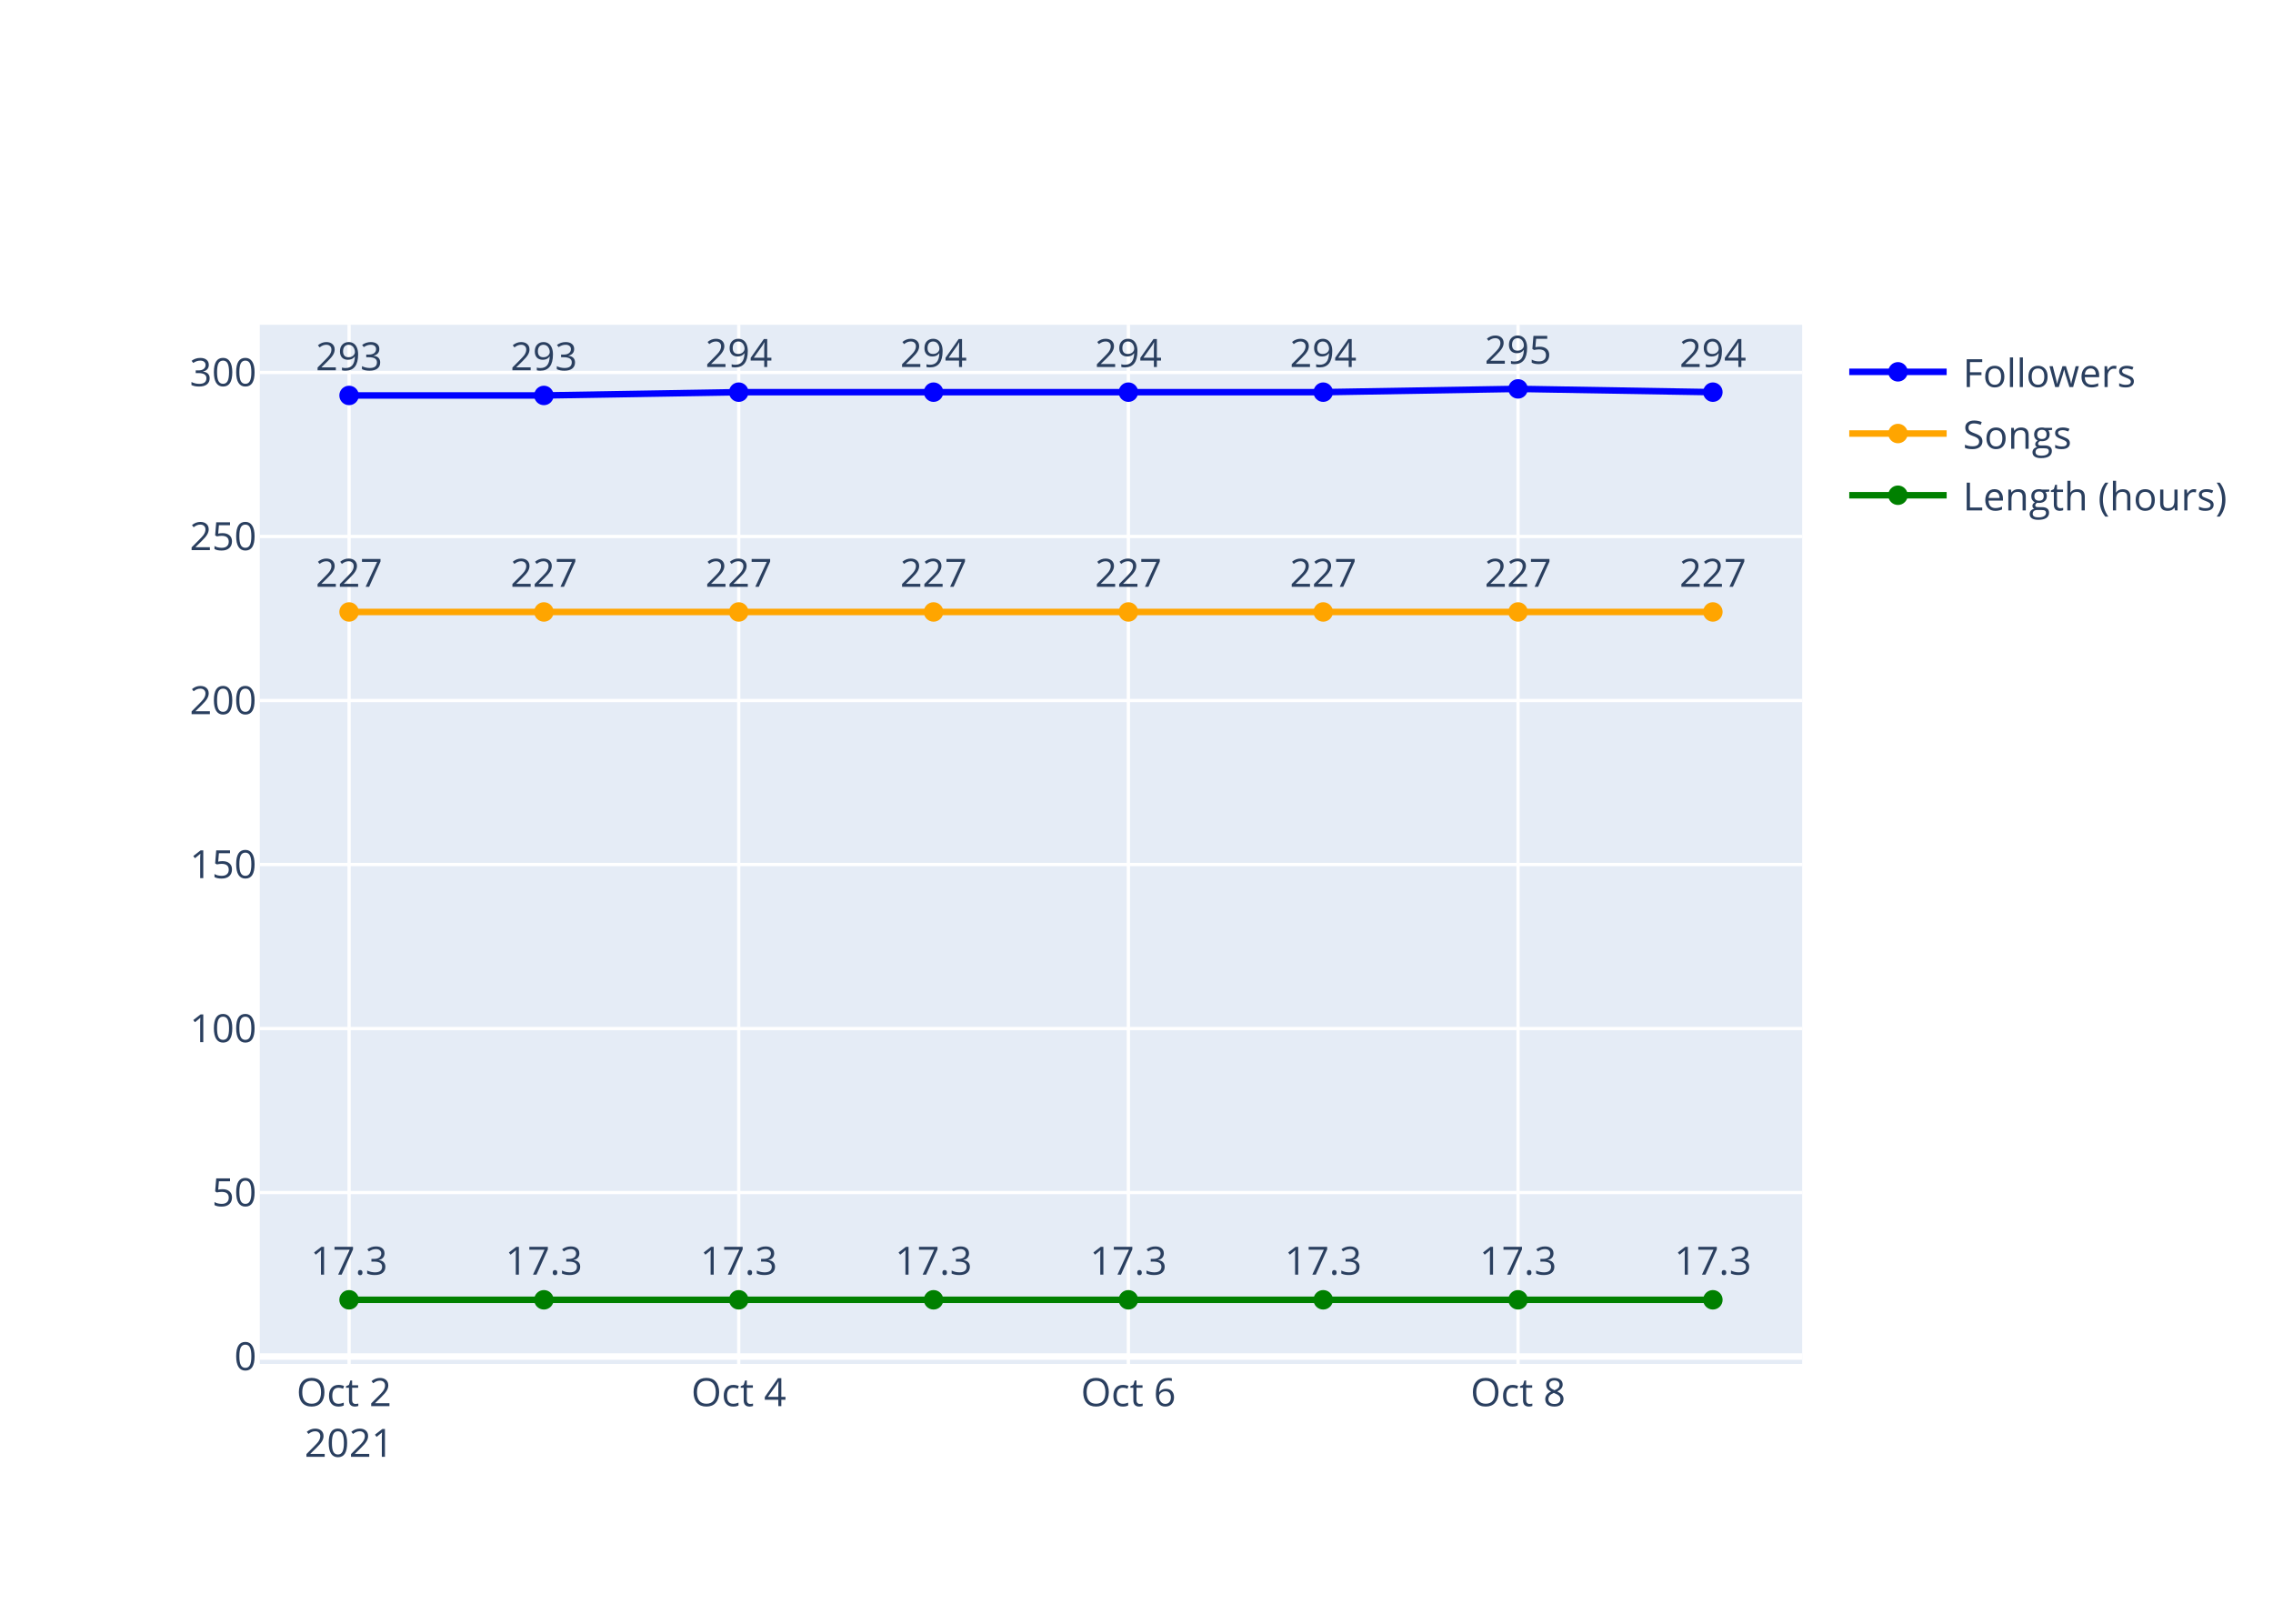
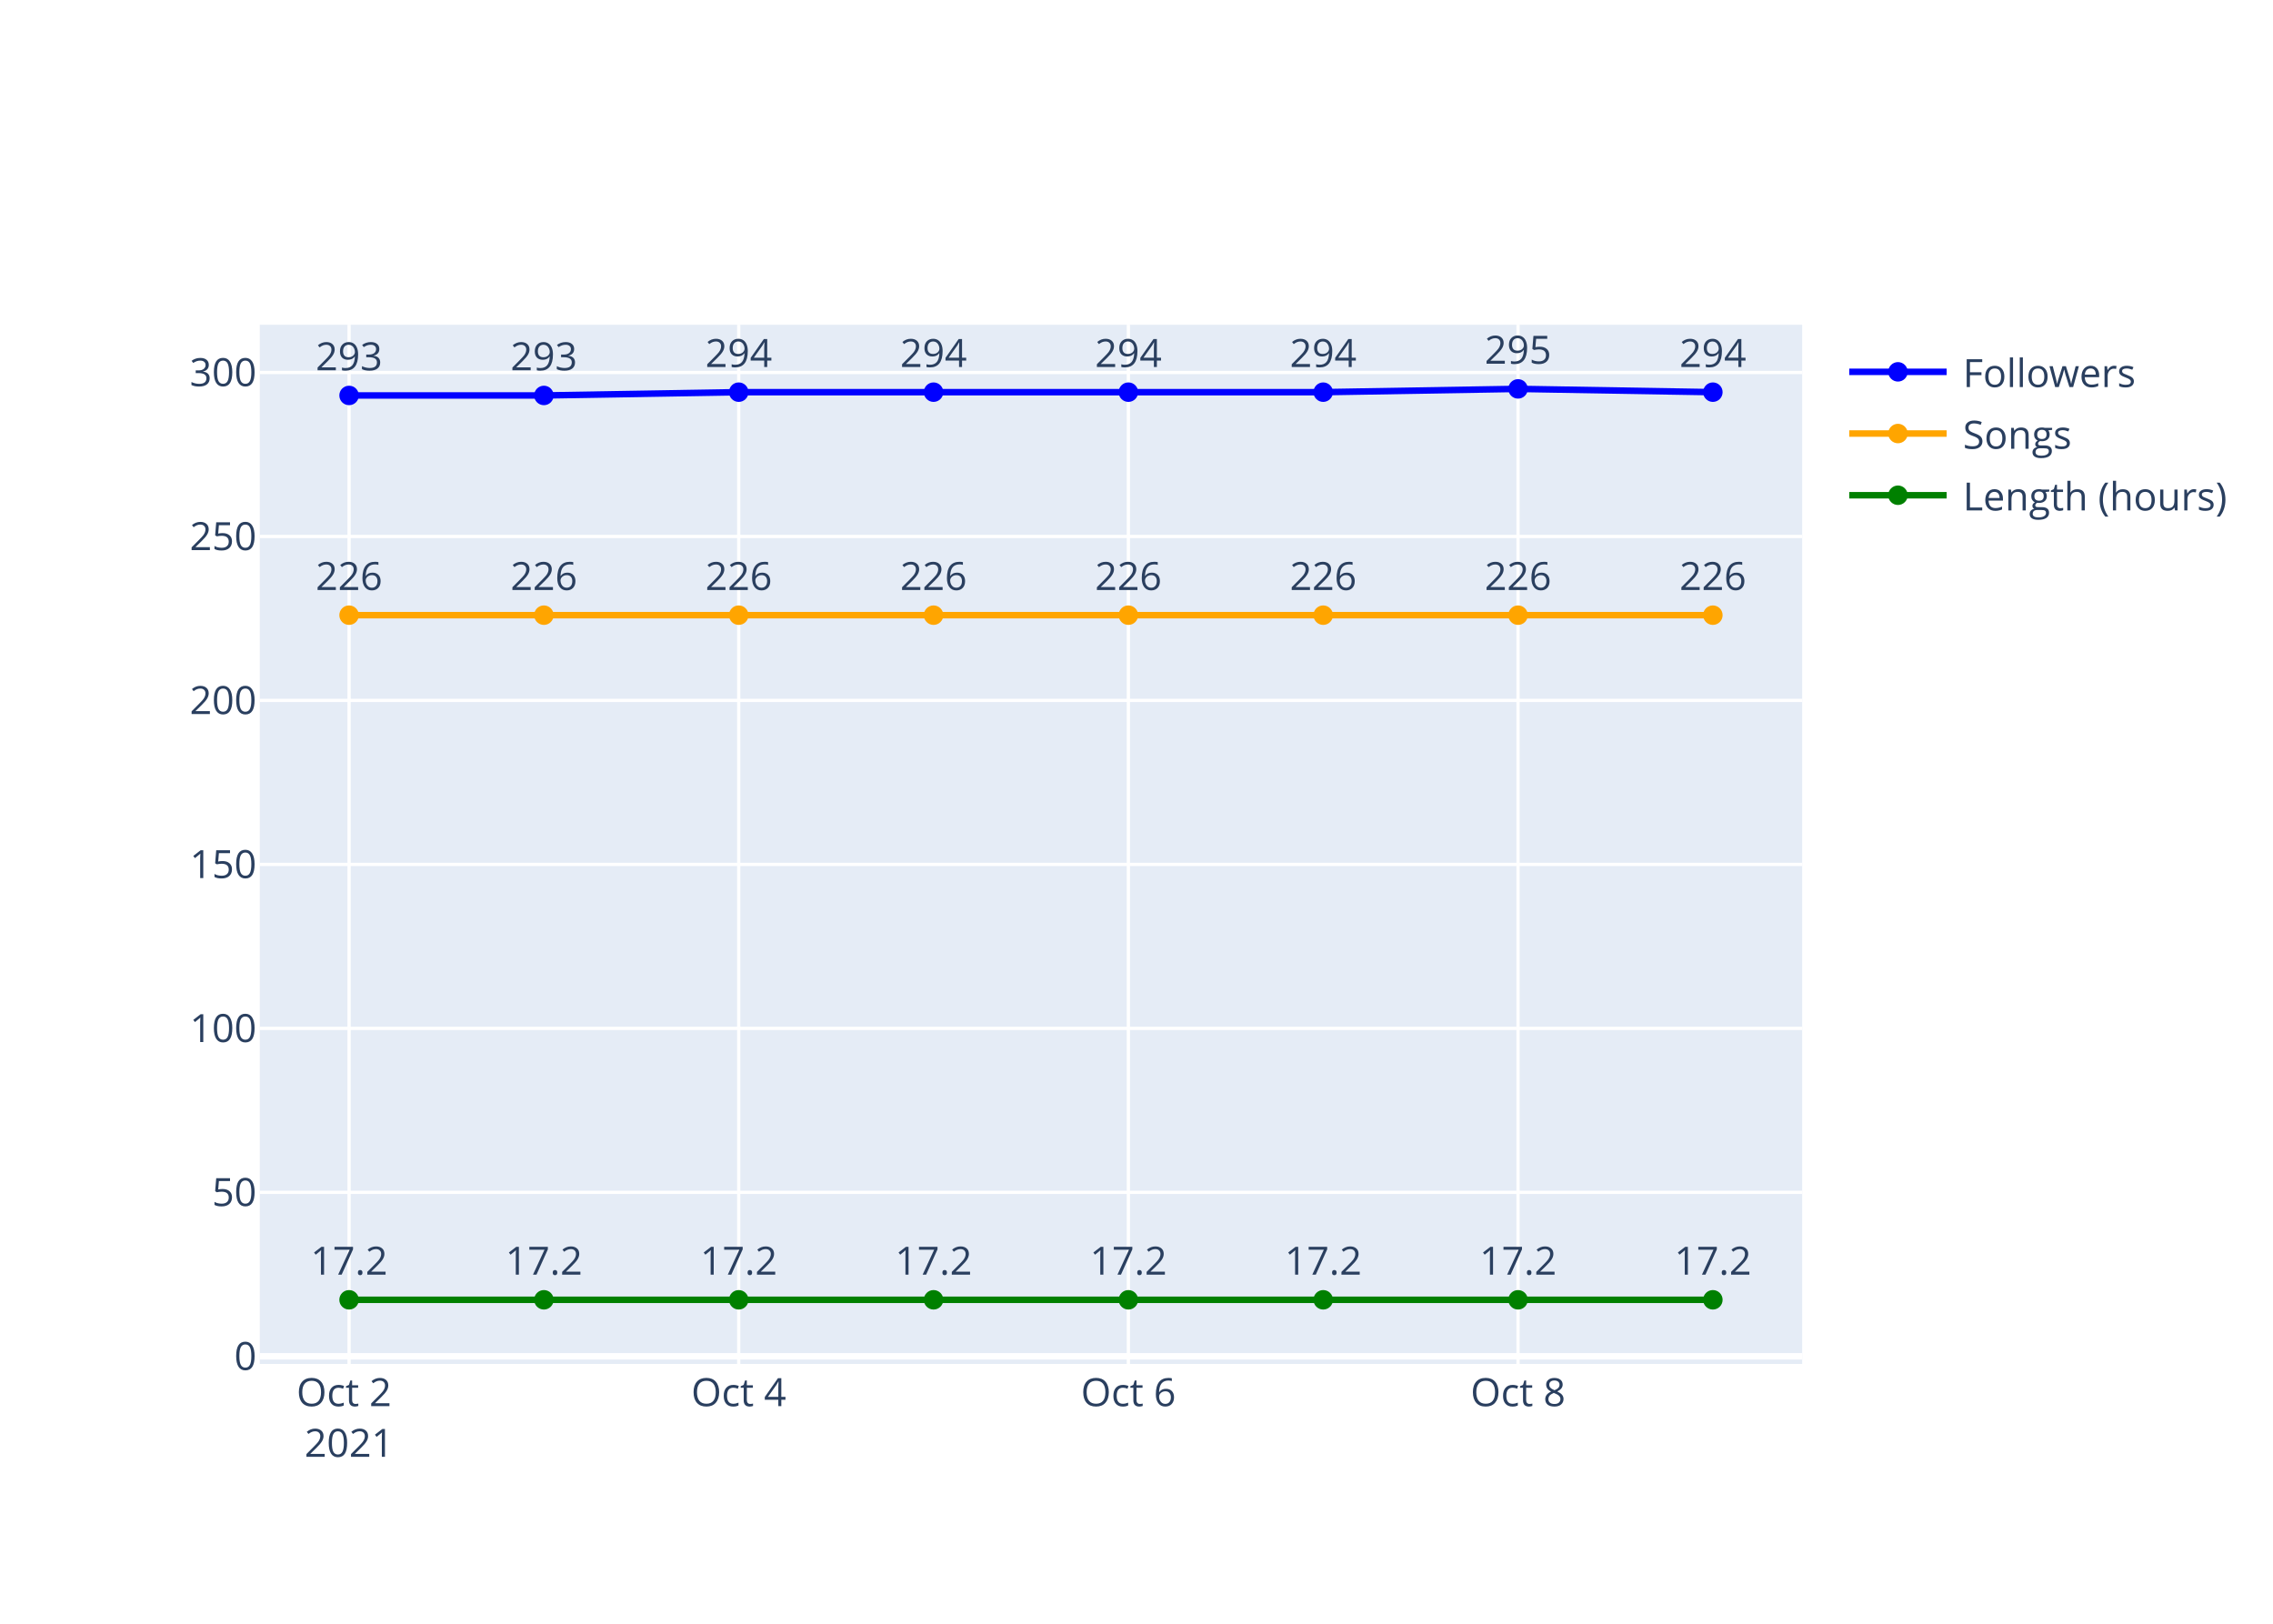
<svg xmlns="http://www.w3.org/2000/svg" class="main-svg" width="700" height="500" style="" viewBox="0 0 700 500">
  <rect x="0" y="0" width="700" height="500" style="fill: rgb(255, 255, 255); fill-opacity: 1;" />
-   <defs id="defs-69e3fc">
+   <defs id="defs-08e895">
    <g class="clips">
-       <clipPath id="clip69e3fcxyplot" class="plotclip">
+       <clipPath id="clip08e895xyplot" class="plotclip">
        <rect width="475" height="320" />
      </clipPath>
-       <clipPath class="axesclip" id="clip69e3fcx">
+       <clipPath class="axesclip" id="clip08e895x">
        <rect x="80" y="0" width="475" height="500" />
      </clipPath>
-       <clipPath class="axesclip" id="clip69e3fcy">
+       <clipPath class="axesclip" id="clip08e895y">
        <rect x="0" y="100" width="700" height="320" />
      </clipPath>
-       <clipPath class="axesclip" id="clip69e3fcxy">
+       <clipPath class="axesclip" id="clip08e895xy">
        <rect x="80" y="100" width="475" height="320" />
      </clipPath>
    </g>
    <g class="gradients" />
    <g class="patterns" />
  </defs>
  <g class="bglayer">
    <rect class="bg" x="80" y="100" width="475" height="320" style="fill: rgb(229, 236, 246); fill-opacity: 1; stroke-width: 0;" />
  </g>
  <g class="layer-below">
    <g class="imagelayer" />
    <g class="shapelayer" />
  </g>
  <g class="cartesianlayer">
    <g class="subplot xy">
      <g class="layer-subplot">
        <g class="shapelayer" />
        <g class="imagelayer" />
      </g>
      <g class="gridlayer">
        <g class="x">
          <path class="xgrid crisp" transform="translate(107.5,0)" d="M0,100v320" style="stroke: rgb(255, 255, 255); stroke-opacity: 1; stroke-width: 1px;" />
          <path class="xgrid crisp" transform="translate(227.5,0)" d="M0,100v320" style="stroke: rgb(255, 255, 255); stroke-opacity: 1; stroke-width: 1px;" />
          <path class="xgrid crisp" transform="translate(347.5,0)" d="M0,100v320" style="stroke: rgb(255, 255, 255); stroke-opacity: 1; stroke-width: 1px;" />
          <path class="xgrid crisp" transform="translate(467.5,0)" d="M0,100v320" style="stroke: rgb(255, 255, 255); stroke-opacity: 1; stroke-width: 1px;" />
        </g>
        <g class="y">
-           <path class="ygrid crisp" transform="translate(0,367.22)" d="M80,0h475" style="stroke: rgb(255, 255, 255); stroke-opacity: 1; stroke-width: 1px;" />
-           <path class="ygrid crisp" transform="translate(0,316.72)" d="M80,0h475" style="stroke: rgb(255, 255, 255); stroke-opacity: 1; stroke-width: 1px;" />
-           <path class="ygrid crisp" transform="translate(0,266.21)" d="M80,0h475" style="stroke: rgb(255, 255, 255); stroke-opacity: 1; stroke-width: 1px;" />
-           <path class="ygrid crisp" transform="translate(0,215.71)" d="M80,0h475" style="stroke: rgb(255, 255, 255); stroke-opacity: 1; stroke-width: 1px;" />
-           <path class="ygrid crisp" transform="translate(0,165.2)" d="M80,0h475" style="stroke: rgb(255, 255, 255); stroke-opacity: 1; stroke-width: 1px;" />
+           <path class="ygrid crisp" transform="translate(0,367.16)" d="M80,0h475" style="stroke: rgb(255, 255, 255); stroke-opacity: 1; stroke-width: 1px;" />
+           <path class="ygrid crisp" transform="translate(0,316.67)" d="M80,0h475" style="stroke: rgb(255, 255, 255); stroke-opacity: 1; stroke-width: 1px;" />
+           <path class="ygrid crisp" transform="translate(0,266.18)" d="M80,0h475" style="stroke: rgb(255, 255, 255); stroke-opacity: 1; stroke-width: 1px;" />
+           <path class="ygrid crisp" transform="translate(0,215.68)" d="M80,0h475" style="stroke: rgb(255, 255, 255); stroke-opacity: 1; stroke-width: 1px;" />
+           <path class="ygrid crisp" transform="translate(0,165.19)" d="M80,0h475" style="stroke: rgb(255, 255, 255); stroke-opacity: 1; stroke-width: 1px;" />
          <path class="ygrid crisp" transform="translate(0,114.7)" d="M80,0h475" style="stroke: rgb(255, 255, 255); stroke-opacity: 1; stroke-width: 1px;" />
        </g>
      </g>
      <g class="zerolinelayer">
-         <path class="yzl zl crisp" transform="translate(0,417.72)" d="M80,0h475" style="stroke: rgb(255, 255, 255); stroke-opacity: 1; stroke-width: 2px;" />
+         <path class="yzl zl crisp" transform="translate(0,417.65)" d="M80,0h475" style="stroke: rgb(255, 255, 255); stroke-opacity: 1; stroke-width: 2px;" />
      </g>
      <path class="xlines-below" />
      <path class="ylines-below" />
      <g class="overlines-below" />
      <g class="xaxislayer-below" />
      <g class="yaxislayer-below" />
      <g class="overaxes-below" />
-       <g class="plot" transform="translate(80,100)" clip-path="url(#clip69e3fcxyplot)">
+       <g class="plot" transform="translate(80,100)" clip-path="url(#clip08e895xyplot)">
        <g class="scatterlayer mlayer">
-           <g class="trace scatter trace0e553a" style="stroke-miterlimit: 2; opacity: 1;">
+           <g class="trace scatter trace611896" style="stroke-miterlimit: 2; opacity: 1;">
            <g class="fills" />
            <g class="errorbars" />
            <g class="lines">
              <path class="js-line" d="M27.5,21.77L87.5,21.77L147.5,20.76L327.5,20.76L387.5,19.75L447.5,20.76" style="vector-effect: non-scaling-stroke; fill: none; stroke: rgb(0, 0, 255); stroke-opacity: 1; stroke-width: 2px; opacity: 1;" />
            </g>
            <g class="points">
              <path class="point" transform="translate(27.5,21.77)" d="M3,0A3,3 0 1,1 0,-3A3,3 0 0,1 3,0Z" style="opacity: 1; stroke-width: 0px; fill: rgb(0, 0, 255); fill-opacity: 1;" />
              <path class="point" transform="translate(87.5,21.77)" d="M3,0A3,3 0 1,1 0,-3A3,3 0 0,1 3,0Z" style="opacity: 1; stroke-width: 0px; fill: rgb(0, 0, 255); fill-opacity: 1;" />
              <path class="point" transform="translate(147.5,20.76)" d="M3,0A3,3 0 1,1 0,-3A3,3 0 0,1 3,0Z" style="opacity: 1; stroke-width: 0px; fill: rgb(0, 0, 255); fill-opacity: 1;" />
              <path class="point" transform="translate(207.5,20.76)" d="M3,0A3,3 0 1,1 0,-3A3,3 0 0,1 3,0Z" style="opacity: 1; stroke-width: 0px; fill: rgb(0, 0, 255); fill-opacity: 1;" />
              <path class="point" transform="translate(267.5,20.76)" d="M3,0A3,3 0 1,1 0,-3A3,3 0 0,1 3,0Z" style="opacity: 1; stroke-width: 0px; fill: rgb(0, 0, 255); fill-opacity: 1;" />
              <path class="point" transform="translate(327.5,20.76)" d="M3,0A3,3 0 1,1 0,-3A3,3 0 0,1 3,0Z" style="opacity: 1; stroke-width: 0px; fill: rgb(0, 0, 255); fill-opacity: 1;" />
              <path class="point" transform="translate(387.5,19.75)" d="M3,0A3,3 0 1,1 0,-3A3,3 0 0,1 3,0Z" style="opacity: 1; stroke-width: 0px; fill: rgb(0, 0, 255); fill-opacity: 1;" />
              <path class="point" transform="translate(447.5,20.76)" d="M3,0A3,3 0 1,1 0,-3A3,3 0 0,1 3,0Z" style="opacity: 1; stroke-width: 0px; fill: rgb(0, 0, 255); fill-opacity: 1;" />
            </g>
            <g class="text">
              <g class="textpoint" transform="translate(0,-7.75)">
                <text x="27.5" y="21.77" text-anchor="middle" style="font-family: 'Open Sans', verdana, arial, sans-serif; font-size: 12px; fill: rgb(42, 63, 95); fill-opacity: 1; white-space: pre;">293</text>
              </g>
              <g class="textpoint" transform="translate(0,-7.75)">
                <text x="87.5" y="21.77" text-anchor="middle" style="font-family: 'Open Sans', verdana, arial, sans-serif; font-size: 12px; fill: rgb(42, 63, 95); fill-opacity: 1; white-space: pre;">293</text>
              </g>
              <g class="textpoint" transform="translate(0,-7.75)">
                <text x="147.5" y="20.76" text-anchor="middle" style="font-family: 'Open Sans', verdana, arial, sans-serif; font-size: 12px; fill: rgb(42, 63, 95); fill-opacity: 1; white-space: pre;">294</text>
              </g>
              <g class="textpoint" transform="translate(0,-7.75)">
                <text x="207.5" y="20.76" text-anchor="middle" style="font-family: 'Open Sans', verdana, arial, sans-serif; font-size: 12px; fill: rgb(42, 63, 95); fill-opacity: 1; white-space: pre;">294</text>
              </g>
              <g class="textpoint" transform="translate(0,-7.75)">
                <text x="267.5" y="20.76" text-anchor="middle" style="font-family: 'Open Sans', verdana, arial, sans-serif; font-size: 12px; fill: rgb(42, 63, 95); fill-opacity: 1; white-space: pre;">294</text>
              </g>
              <g class="textpoint" transform="translate(0,-7.75)">
                <text x="327.5" y="20.76" text-anchor="middle" style="font-family: 'Open Sans', verdana, arial, sans-serif; font-size: 12px; fill: rgb(42, 63, 95); fill-opacity: 1; white-space: pre;">294</text>
              </g>
              <g class="textpoint" transform="translate(0,-7.75)">
                <text x="387.5" y="19.75" text-anchor="middle" style="font-family: 'Open Sans', verdana, arial, sans-serif; font-size: 12px; fill: rgb(42, 63, 95); fill-opacity: 1; white-space: pre;">295</text>
              </g>
              <g class="textpoint" transform="translate(0,-7.75)">
                <text x="447.5" y="20.76" text-anchor="middle" style="font-family: 'Open Sans', verdana, arial, sans-serif; font-size: 12px; fill: rgb(42, 63, 95); fill-opacity: 1; white-space: pre;">294</text>
              </g>
            </g>
          </g>
-           <g class="trace scatter trace61f5fd" style="stroke-miterlimit: 2; opacity: 1;">
+           <g class="trace scatter tracee3655a" style="stroke-miterlimit: 2; opacity: 1;">
            <g class="fills" />
            <g class="errorbars" />
            <g class="lines">
-               <path class="js-line" d="M27.5,88.44L447.5,88.44" style="vector-effect: non-scaling-stroke; fill: none; stroke: rgb(255, 165, 0); stroke-opacity: 1; stroke-width: 2px; opacity: 1;" />
+               <path class="js-line" d="M27.5,89.43L447.5,89.43" style="vector-effect: non-scaling-stroke; fill: none; stroke: rgb(255, 165, 0); stroke-opacity: 1; stroke-width: 2px; opacity: 1;" />
            </g>
            <g class="points">
-               <path class="point" transform="translate(27.5,88.44)" d="M3,0A3,3 0 1,1 0,-3A3,3 0 0,1 3,0Z" style="opacity: 1; stroke-width: 0px; fill: rgb(255, 165, 0); fill-opacity: 1;" />
-               <path class="point" transform="translate(87.5,88.44)" d="M3,0A3,3 0 1,1 0,-3A3,3 0 0,1 3,0Z" style="opacity: 1; stroke-width: 0px; fill: rgb(255, 165, 0); fill-opacity: 1;" />
-               <path class="point" transform="translate(147.5,88.44)" d="M3,0A3,3 0 1,1 0,-3A3,3 0 0,1 3,0Z" style="opacity: 1; stroke-width: 0px; fill: rgb(255, 165, 0); fill-opacity: 1;" />
-               <path class="point" transform="translate(207.5,88.44)" d="M3,0A3,3 0 1,1 0,-3A3,3 0 0,1 3,0Z" style="opacity: 1; stroke-width: 0px; fill: rgb(255, 165, 0); fill-opacity: 1;" />
-               <path class="point" transform="translate(267.5,88.44)" d="M3,0A3,3 0 1,1 0,-3A3,3 0 0,1 3,0Z" style="opacity: 1; stroke-width: 0px; fill: rgb(255, 165, 0); fill-opacity: 1;" />
-               <path class="point" transform="translate(327.5,88.44)" d="M3,0A3,3 0 1,1 0,-3A3,3 0 0,1 3,0Z" style="opacity: 1; stroke-width: 0px; fill: rgb(255, 165, 0); fill-opacity: 1;" />
-               <path class="point" transform="translate(387.5,88.44)" d="M3,0A3,3 0 1,1 0,-3A3,3 0 0,1 3,0Z" style="opacity: 1; stroke-width: 0px; fill: rgb(255, 165, 0); fill-opacity: 1;" />
-               <path class="point" transform="translate(447.5,88.44)" d="M3,0A3,3 0 1,1 0,-3A3,3 0 0,1 3,0Z" style="opacity: 1; stroke-width: 0px; fill: rgb(255, 165, 0); fill-opacity: 1;" />
+               <path class="point" transform="translate(27.5,89.43)" d="M3,0A3,3 0 1,1 0,-3A3,3 0 0,1 3,0Z" style="opacity: 1; stroke-width: 0px; fill: rgb(255, 165, 0); fill-opacity: 1;" />
+               <path class="point" transform="translate(87.5,89.43)" d="M3,0A3,3 0 1,1 0,-3A3,3 0 0,1 3,0Z" style="opacity: 1; stroke-width: 0px; fill: rgb(255, 165, 0); fill-opacity: 1;" />
+               <path class="point" transform="translate(147.5,89.43)" d="M3,0A3,3 0 1,1 0,-3A3,3 0 0,1 3,0Z" style="opacity: 1; stroke-width: 0px; fill: rgb(255, 165, 0); fill-opacity: 1;" />
+               <path class="point" transform="translate(207.5,89.43)" d="M3,0A3,3 0 1,1 0,-3A3,3 0 0,1 3,0Z" style="opacity: 1; stroke-width: 0px; fill: rgb(255, 165, 0); fill-opacity: 1;" />
+               <path class="point" transform="translate(267.5,89.43)" d="M3,0A3,3 0 1,1 0,-3A3,3 0 0,1 3,0Z" style="opacity: 1; stroke-width: 0px; fill: rgb(255, 165, 0); fill-opacity: 1;" />
+               <path class="point" transform="translate(327.5,89.43)" d="M3,0A3,3 0 1,1 0,-3A3,3 0 0,1 3,0Z" style="opacity: 1; stroke-width: 0px; fill: rgb(255, 165, 0); fill-opacity: 1;" />
+               <path class="point" transform="translate(387.5,89.43)" d="M3,0A3,3 0 1,1 0,-3A3,3 0 0,1 3,0Z" style="opacity: 1; stroke-width: 0px; fill: rgb(255, 165, 0); fill-opacity: 1;" />
+               <path class="point" transform="translate(447.5,89.43)" d="M3,0A3,3 0 1,1 0,-3A3,3 0 0,1 3,0Z" style="opacity: 1; stroke-width: 0px; fill: rgb(255, 165, 0); fill-opacity: 1;" />
            </g>
            <g class="text">
              <g class="textpoint" transform="translate(0,-7.75)">
-                 <text x="27.5" y="88.44" text-anchor="middle" style="font-family: 'Open Sans', verdana, arial, sans-serif; font-size: 12px; fill: rgb(42, 63, 95); fill-opacity: 1; white-space: pre;">227</text>
-               </g>
-               <g class="textpoint" transform="translate(0,-7.75)">
-                 <text x="87.5" y="88.44" text-anchor="middle" style="font-family: 'Open Sans', verdana, arial, sans-serif; font-size: 12px; fill: rgb(42, 63, 95); fill-opacity: 1; white-space: pre;">227</text>
-               </g>
-               <g class="textpoint" transform="translate(0,-7.75)">
-                 <text x="147.5" y="88.44" text-anchor="middle" style="font-family: 'Open Sans', verdana, arial, sans-serif; font-size: 12px; fill: rgb(42, 63, 95); fill-opacity: 1; white-space: pre;">227</text>
-               </g>
-               <g class="textpoint" transform="translate(0,-7.75)">
-                 <text x="207.5" y="88.44" text-anchor="middle" style="font-family: 'Open Sans', verdana, arial, sans-serif; font-size: 12px; fill: rgb(42, 63, 95); fill-opacity: 1; white-space: pre;">227</text>
-               </g>
-               <g class="textpoint" transform="translate(0,-7.75)">
-                 <text x="267.5" y="88.44" text-anchor="middle" style="font-family: 'Open Sans', verdana, arial, sans-serif; font-size: 12px; fill: rgb(42, 63, 95); fill-opacity: 1; white-space: pre;">227</text>
-               </g>
-               <g class="textpoint" transform="translate(0,-7.75)">
-                 <text x="327.5" y="88.44" text-anchor="middle" style="font-family: 'Open Sans', verdana, arial, sans-serif; font-size: 12px; fill: rgb(42, 63, 95); fill-opacity: 1; white-space: pre;">227</text>
-               </g>
-               <g class="textpoint" transform="translate(0,-7.75)">
-                 <text x="387.5" y="88.44" text-anchor="middle" style="font-family: 'Open Sans', verdana, arial, sans-serif; font-size: 12px; fill: rgb(42, 63, 95); fill-opacity: 1; white-space: pre;">227</text>
-               </g>
-               <g class="textpoint" transform="translate(0,-7.75)">
-                 <text x="447.5" y="88.44" text-anchor="middle" style="font-family: 'Open Sans', verdana, arial, sans-serif; font-size: 12px; fill: rgb(42, 63, 95); fill-opacity: 1; white-space: pre;">227</text>
-               </g>
-             </g>
-           </g>
-           <g class="trace scatter trace19feae" style="stroke-miterlimit: 2; opacity: 1;">
+                 <text x="27.5" y="89.43" text-anchor="middle" style="font-family: 'Open Sans', verdana, arial, sans-serif; font-size: 12px; fill: rgb(42, 63, 95); fill-opacity: 1; white-space: pre;">226</text>
+               </g>
+               <g class="textpoint" transform="translate(0,-7.75)">
+                 <text x="87.5" y="89.43" text-anchor="middle" style="font-family: 'Open Sans', verdana, arial, sans-serif; font-size: 12px; fill: rgb(42, 63, 95); fill-opacity: 1; white-space: pre;">226</text>
+               </g>
+               <g class="textpoint" transform="translate(0,-7.75)">
+                 <text x="147.5" y="89.43" text-anchor="middle" style="font-family: 'Open Sans', verdana, arial, sans-serif; font-size: 12px; fill: rgb(42, 63, 95); fill-opacity: 1; white-space: pre;">226</text>
+               </g>
+               <g class="textpoint" transform="translate(0,-7.75)">
+                 <text x="207.5" y="89.43" text-anchor="middle" style="font-family: 'Open Sans', verdana, arial, sans-serif; font-size: 12px; fill: rgb(42, 63, 95); fill-opacity: 1; white-space: pre;">226</text>
+               </g>
+               <g class="textpoint" transform="translate(0,-7.75)">
+                 <text x="267.5" y="89.43" text-anchor="middle" style="font-family: 'Open Sans', verdana, arial, sans-serif; font-size: 12px; fill: rgb(42, 63, 95); fill-opacity: 1; white-space: pre;">226</text>
+               </g>
+               <g class="textpoint" transform="translate(0,-7.75)">
+                 <text x="327.5" y="89.43" text-anchor="middle" style="font-family: 'Open Sans', verdana, arial, sans-serif; font-size: 12px; fill: rgb(42, 63, 95); fill-opacity: 1; white-space: pre;">226</text>
+               </g>
+               <g class="textpoint" transform="translate(0,-7.75)">
+                 <text x="387.5" y="89.43" text-anchor="middle" style="font-family: 'Open Sans', verdana, arial, sans-serif; font-size: 12px; fill: rgb(42, 63, 95); fill-opacity: 1; white-space: pre;">226</text>
+               </g>
+               <g class="textpoint" transform="translate(0,-7.75)">
+                 <text x="447.5" y="89.43" text-anchor="middle" style="font-family: 'Open Sans', verdana, arial, sans-serif; font-size: 12px; fill: rgb(42, 63, 95); fill-opacity: 1; white-space: pre;">226</text>
+               </g>
+             </g>
+           </g>
+           <g class="trace scatter trace30e505" style="stroke-miterlimit: 2; opacity: 1;">
            <g class="fills" />
            <g class="errorbars" />
            <g class="lines">
              <path class="js-line" d="M27.5,300.25L447.5,300.25" style="vector-effect: non-scaling-stroke; fill: none; stroke: rgb(0, 128, 0); stroke-opacity: 1; stroke-width: 2px; opacity: 1;" />
            </g>
            <g class="points">
              <path class="point" transform="translate(27.5,300.25)" d="M3,0A3,3 0 1,1 0,-3A3,3 0 0,1 3,0Z" style="opacity: 1; stroke-width: 0px; fill: rgb(0, 128, 0); fill-opacity: 1;" />
              <path class="point" transform="translate(87.5,300.25)" d="M3,0A3,3 0 1,1 0,-3A3,3 0 0,1 3,0Z" style="opacity: 1; stroke-width: 0px; fill: rgb(0, 128, 0); fill-opacity: 1;" />
              <path class="point" transform="translate(147.5,300.25)" d="M3,0A3,3 0 1,1 0,-3A3,3 0 0,1 3,0Z" style="opacity: 1; stroke-width: 0px; fill: rgb(0, 128, 0); fill-opacity: 1;" />
              <path class="point" transform="translate(207.5,300.25)" d="M3,0A3,3 0 1,1 0,-3A3,3 0 0,1 3,0Z" style="opacity: 1; stroke-width: 0px; fill: rgb(0, 128, 0); fill-opacity: 1;" />
              <path class="point" transform="translate(267.5,300.25)" d="M3,0A3,3 0 1,1 0,-3A3,3 0 0,1 3,0Z" style="opacity: 1; stroke-width: 0px; fill: rgb(0, 128, 0); fill-opacity: 1;" />
              <path class="point" transform="translate(327.5,300.25)" d="M3,0A3,3 0 1,1 0,-3A3,3 0 0,1 3,0Z" style="opacity: 1; stroke-width: 0px; fill: rgb(0, 128, 0); fill-opacity: 1;" />
              <path class="point" transform="translate(387.5,300.25)" d="M3,0A3,3 0 1,1 0,-3A3,3 0 0,1 3,0Z" style="opacity: 1; stroke-width: 0px; fill: rgb(0, 128, 0); fill-opacity: 1;" />
              <path class="point" transform="translate(447.5,300.25)" d="M3,0A3,3 0 1,1 0,-3A3,3 0 0,1 3,0Z" style="opacity: 1; stroke-width: 0px; fill: rgb(0, 128, 0); fill-opacity: 1;" />
            </g>
            <g class="text">
              <g class="textpoint" transform="translate(0,-7.75)">
-                 <text x="27.5" y="300.25" text-anchor="middle" style="font-family: 'Open Sans', verdana, arial, sans-serif; font-size: 12px; fill: rgb(42, 63, 95); fill-opacity: 1; white-space: pre;">17.3</text>
-               </g>
-               <g class="textpoint" transform="translate(0,-7.75)">
-                 <text x="87.5" y="300.25" text-anchor="middle" style="font-family: 'Open Sans', verdana, arial, sans-serif; font-size: 12px; fill: rgb(42, 63, 95); fill-opacity: 1; white-space: pre;">17.3</text>
-               </g>
-               <g class="textpoint" transform="translate(0,-7.75)">
-                 <text x="147.5" y="300.25" text-anchor="middle" style="font-family: 'Open Sans', verdana, arial, sans-serif; font-size: 12px; fill: rgb(42, 63, 95); fill-opacity: 1; white-space: pre;">17.3</text>
-               </g>
-               <g class="textpoint" transform="translate(0,-7.75)">
-                 <text x="207.5" y="300.25" text-anchor="middle" style="font-family: 'Open Sans', verdana, arial, sans-serif; font-size: 12px; fill: rgb(42, 63, 95); fill-opacity: 1; white-space: pre;">17.3</text>
-               </g>
-               <g class="textpoint" transform="translate(0,-7.75)">
-                 <text x="267.5" y="300.25" text-anchor="middle" style="font-family: 'Open Sans', verdana, arial, sans-serif; font-size: 12px; fill: rgb(42, 63, 95); fill-opacity: 1; white-space: pre;">17.3</text>
-               </g>
-               <g class="textpoint" transform="translate(0,-7.75)">
-                 <text x="327.5" y="300.25" text-anchor="middle" style="font-family: 'Open Sans', verdana, arial, sans-serif; font-size: 12px; fill: rgb(42, 63, 95); fill-opacity: 1; white-space: pre;">17.3</text>
-               </g>
-               <g class="textpoint" transform="translate(0,-7.75)">
-                 <text x="387.5" y="300.25" text-anchor="middle" style="font-family: 'Open Sans', verdana, arial, sans-serif; font-size: 12px; fill: rgb(42, 63, 95); fill-opacity: 1; white-space: pre;">17.3</text>
-               </g>
-               <g class="textpoint" transform="translate(0,-7.75)">
-                 <text x="447.5" y="300.25" text-anchor="middle" style="font-family: 'Open Sans', verdana, arial, sans-serif; font-size: 12px; fill: rgb(42, 63, 95); fill-opacity: 1; white-space: pre;">17.3</text>
+                 <text x="27.5" y="300.25" text-anchor="middle" style="font-family: 'Open Sans', verdana, arial, sans-serif; font-size: 12px; fill: rgb(42, 63, 95); fill-opacity: 1; white-space: pre;">17.2</text>
+               </g>
+               <g class="textpoint" transform="translate(0,-7.75)">
+                 <text x="87.5" y="300.25" text-anchor="middle" style="font-family: 'Open Sans', verdana, arial, sans-serif; font-size: 12px; fill: rgb(42, 63, 95); fill-opacity: 1; white-space: pre;">17.2</text>
+               </g>
+               <g class="textpoint" transform="translate(0,-7.75)">
+                 <text x="147.5" y="300.25" text-anchor="middle" style="font-family: 'Open Sans', verdana, arial, sans-serif; font-size: 12px; fill: rgb(42, 63, 95); fill-opacity: 1; white-space: pre;">17.2</text>
+               </g>
+               <g class="textpoint" transform="translate(0,-7.75)">
+                 <text x="207.5" y="300.25" text-anchor="middle" style="font-family: 'Open Sans', verdana, arial, sans-serif; font-size: 12px; fill: rgb(42, 63, 95); fill-opacity: 1; white-space: pre;">17.2</text>
+               </g>
+               <g class="textpoint" transform="translate(0,-7.75)">
+                 <text x="267.5" y="300.25" text-anchor="middle" style="font-family: 'Open Sans', verdana, arial, sans-serif; font-size: 12px; fill: rgb(42, 63, 95); fill-opacity: 1; white-space: pre;">17.2</text>
+               </g>
+               <g class="textpoint" transform="translate(0,-7.75)">
+                 <text x="327.5" y="300.25" text-anchor="middle" style="font-family: 'Open Sans', verdana, arial, sans-serif; font-size: 12px; fill: rgb(42, 63, 95); fill-opacity: 1; white-space: pre;">17.2</text>
+               </g>
+               <g class="textpoint" transform="translate(0,-7.75)">
+                 <text x="387.5" y="300.25" text-anchor="middle" style="font-family: 'Open Sans', verdana, arial, sans-serif; font-size: 12px; fill: rgb(42, 63, 95); fill-opacity: 1; white-space: pre;">17.2</text>
+               </g>
+               <g class="textpoint" transform="translate(0,-7.75)">
+                 <text x="447.5" y="300.25" text-anchor="middle" style="font-family: 'Open Sans', verdana, arial, sans-serif; font-size: 12px; fill: rgb(42, 63, 95); fill-opacity: 1; white-space: pre;">17.2</text>
              </g>
            </g>
          </g>
        </g>
      </g>
      <g class="overplot" />
      <path class="xlines-above crisp" d="M0,0" style="fill: none;" />
      <path class="ylines-above crisp" d="M0,0" style="fill: none;" />
      <g class="overlines-above" />
      <g class="xaxislayer-above">
        <g class="xtick">
          <text text-anchor="middle" x="0" y="433" transform="translate(107.5,0)" style="font-family: 'Open Sans', verdana, arial, sans-serif; font-size: 12px; fill: rgb(42, 63, 95); fill-opacity: 1; white-space: pre; opacity: 1;">
            <tspan class="line" dy="0em" x="0" y="433">Oct 2</tspan>
            <tspan class="line" dy="1.3em" x="0" y="433">2021</tspan>
          </text>
        </g>
        <g class="xtick">
          <text text-anchor="middle" x="0" y="433" style="font-family: 'Open Sans', verdana, arial, sans-serif; font-size: 12px; fill: rgb(42, 63, 95); fill-opacity: 1; white-space: pre; opacity: 1;" transform="translate(227.5,0)">Oct 4</text>
        </g>
        <g class="xtick">
          <text text-anchor="middle" x="0" y="433" style="font-family: 'Open Sans', verdana, arial, sans-serif; font-size: 12px; fill: rgb(42, 63, 95); fill-opacity: 1; white-space: pre; opacity: 1;" transform="translate(347.5,0)">Oct 6</text>
        </g>
        <g class="xtick">
          <text text-anchor="middle" x="0" y="433" style="font-family: 'Open Sans', verdana, arial, sans-serif; font-size: 12px; fill: rgb(42, 63, 95); fill-opacity: 1; white-space: pre; opacity: 1;" transform="translate(467.5,0)">Oct 8</text>
        </g>
      </g>
      <g class="yaxislayer-above">
        <g class="ytick">
-           <text text-anchor="end" x="79" y="4.2" transform="translate(0,417.72)" style="font-family: 'Open Sans', verdana, arial, sans-serif; font-size: 12px; fill: rgb(42, 63, 95); fill-opacity: 1; white-space: pre; opacity: 1;">0</text>
-         </g>
-         <g class="ytick">
-           <text text-anchor="end" x="79" y="4.2" style="font-family: 'Open Sans', verdana, arial, sans-serif; font-size: 12px; fill: rgb(42, 63, 95); fill-opacity: 1; white-space: pre; opacity: 1;" transform="translate(0,367.22)">50</text>
-         </g>
-         <g class="ytick">
-           <text text-anchor="end" x="79" y="4.2" style="font-family: 'Open Sans', verdana, arial, sans-serif; font-size: 12px; fill: rgb(42, 63, 95); fill-opacity: 1; white-space: pre; opacity: 1;" transform="translate(0,316.72)">100</text>
-         </g>
-         <g class="ytick">
-           <text text-anchor="end" x="79" y="4.2" style="font-family: 'Open Sans', verdana, arial, sans-serif; font-size: 12px; fill: rgb(42, 63, 95); fill-opacity: 1; white-space: pre; opacity: 1;" transform="translate(0,266.21)">150</text>
-         </g>
-         <g class="ytick">
-           <text text-anchor="end" x="79" y="4.2" style="font-family: 'Open Sans', verdana, arial, sans-serif; font-size: 12px; fill: rgb(42, 63, 95); fill-opacity: 1; white-space: pre; opacity: 1;" transform="translate(0,215.71)">200</text>
-         </g>
-         <g class="ytick">
-           <text text-anchor="end" x="79" y="4.2" style="font-family: 'Open Sans', verdana, arial, sans-serif; font-size: 12px; fill: rgb(42, 63, 95); fill-opacity: 1; white-space: pre; opacity: 1;" transform="translate(0,165.2)">250</text>
+           <text text-anchor="end" x="79" y="4.2" transform="translate(0,417.65)" style="font-family: 'Open Sans', verdana, arial, sans-serif; font-size: 12px; fill: rgb(42, 63, 95); fill-opacity: 1; white-space: pre; opacity: 1;">0</text>
+         </g>
+         <g class="ytick">
+           <text text-anchor="end" x="79" y="4.2" style="font-family: 'Open Sans', verdana, arial, sans-serif; font-size: 12px; fill: rgb(42, 63, 95); fill-opacity: 1; white-space: pre; opacity: 1;" transform="translate(0,367.16)">50</text>
+         </g>
+         <g class="ytick">
+           <text text-anchor="end" x="79" y="4.2" style="font-family: 'Open Sans', verdana, arial, sans-serif; font-size: 12px; fill: rgb(42, 63, 95); fill-opacity: 1; white-space: pre; opacity: 1;" transform="translate(0,316.67)">100</text>
+         </g>
+         <g class="ytick">
+           <text text-anchor="end" x="79" y="4.2" style="font-family: 'Open Sans', verdana, arial, sans-serif; font-size: 12px; fill: rgb(42, 63, 95); fill-opacity: 1; white-space: pre; opacity: 1;" transform="translate(0,266.18)">150</text>
+         </g>
+         <g class="ytick">
+           <text text-anchor="end" x="79" y="4.2" style="font-family: 'Open Sans', verdana, arial, sans-serif; font-size: 12px; fill: rgb(42, 63, 95); fill-opacity: 1; white-space: pre; opacity: 1;" transform="translate(0,215.68)">200</text>
+         </g>
+         <g class="ytick">
+           <text text-anchor="end" x="79" y="4.2" style="font-family: 'Open Sans', verdana, arial, sans-serif; font-size: 12px; fill: rgb(42, 63, 95); fill-opacity: 1; white-space: pre; opacity: 1;" transform="translate(0,165.19)">250</text>
        </g>
        <g class="ytick">
          <text text-anchor="end" x="79" y="4.2" style="font-family: 'Open Sans', verdana, arial, sans-serif; font-size: 12px; fill: rgb(42, 63, 95); fill-opacity: 1; white-space: pre; opacity: 1;" transform="translate(0,114.7)">300</text>
        </g>
      </g>
      <g class="overaxes-above" />
    </g>
  </g>
  <g class="polarlayer" />
  <g class="ternarylayer" />
  <g class="geolayer" />
  <g class="funnelarealayer" />
  <g class="pielayer" />
  <g class="iciclelayer" />
  <g class="treemaplayer" />
  <g class="sunburstlayer" />
  <g class="glimages" />
-   <defs id="topdefs-69e3fc">
+   <defs id="topdefs-08e895">
    <g class="clips" />
-     <clipPath id="legend69e3fc">
+     <clipPath id="legend08e895">
      <rect width="124" height="67" x="0" y="0" />
    </clipPath>
  </defs>
  <g class="layer-above">
    <g class="imagelayer" />
    <g class="shapelayer" />
  </g>
  <g class="infolayer">
    <g class="legend" pointer-events="all" transform="translate(564.5,100)">
      <rect class="bg" shape-rendering="crispEdges" style="stroke: rgb(68, 68, 68); stroke-opacity: 1; fill: rgb(255, 255, 255); fill-opacity: 1; stroke-width: 0px;" width="124" height="67" x="0" y="0" />
-       <g class="scrollbox" transform="" clip-path="url(#legend69e3fc)">
+       <g class="scrollbox" transform="" clip-path="url(#legend08e895)">
        <g class="groups">
          <g class="traces" transform="translate(0,14.5)" style="opacity: 1;">
            <text class="legendtext" text-anchor="start" x="40" y="4.68" style="font-family: 'Open Sans', verdana, arial, sans-serif; font-size: 12px; fill: rgb(42, 63, 95); fill-opacity: 1; white-space: pre;">Followers</text>
            <g class="layers" style="opacity: 1;">
              <g class="legendfill" />
              <g class="legendlines">
                <path class="js-line" d="M5,0h30" style="fill: none; stroke: rgb(0, 0, 255); stroke-opacity: 1; stroke-width: 2px;" />
              </g>
              <g class="legendsymbols">
                <g class="legendpoints">
                  <path class="scatterpts" transform="translate(20,0)" d="M3,0A3,3 0 1,1 0,-3A3,3 0 0,1 3,0Z" style="opacity: 1; stroke-width: 0px; fill: rgb(0, 0, 255); fill-opacity: 1;" />
                </g>
              </g>
            </g>
            <rect class="legendtoggle" x="0" y="-9.5" width="118.062" height="19" style="fill: rgb(0, 0, 0); fill-opacity: 0;" />
          </g>
          <g class="traces" transform="translate(0,33.5)" style="opacity: 1;">
            <text class="legendtext" text-anchor="start" x="40" y="4.68" style="font-family: 'Open Sans', verdana, arial, sans-serif; font-size: 12px; fill: rgb(42, 63, 95); fill-opacity: 1; white-space: pre;">Songs</text>
            <g class="layers" style="opacity: 1;">
              <g class="legendfill" />
              <g class="legendlines">
                <path class="js-line" d="M5,0h30" style="fill: none; stroke: rgb(255, 165, 0); stroke-opacity: 1; stroke-width: 2px;" />
              </g>
              <g class="legendsymbols">
                <g class="legendpoints">
                  <path class="scatterpts" transform="translate(20,0)" d="M3,0A3,3 0 1,1 0,-3A3,3 0 0,1 3,0Z" style="opacity: 1; stroke-width: 0px; fill: rgb(255, 165, 0); fill-opacity: 1;" />
                </g>
              </g>
            </g>
            <rect class="legendtoggle" x="0" y="-9.5" width="118.062" height="19" style="fill: rgb(0, 0, 0); fill-opacity: 0;" />
          </g>
          <g class="traces" transform="translate(0,52.5)" style="opacity: 1;">
            <text class="legendtext" text-anchor="start" x="40" y="4.68" style="font-family: 'Open Sans', verdana, arial, sans-serif; font-size: 12px; fill: rgb(42, 63, 95); fill-opacity: 1; white-space: pre;">Length (hours)</text>
            <g class="layers" style="opacity: 1;">
              <g class="legendfill" />
              <g class="legendlines">
                <path class="js-line" d="M5,0h30" style="fill: none; stroke: rgb(0, 128, 0); stroke-opacity: 1; stroke-width: 2px;" />
              </g>
              <g class="legendsymbols">
                <g class="legendpoints">
                  <path class="scatterpts" transform="translate(20,0)" d="M3,0A3,3 0 1,1 0,-3A3,3 0 0,1 3,0Z" style="opacity: 1; stroke-width: 0px; fill: rgb(0, 128, 0); fill-opacity: 1;" />
                </g>
              </g>
            </g>
            <rect class="legendtoggle" x="0" y="-9.5" width="118.062" height="19" style="fill: rgb(0, 0, 0); fill-opacity: 0;" />
          </g>
        </g>
      </g>
      <rect class="scrollbar" rx="20" ry="3" width="0" height="0" style="fill: rgb(128, 139, 164); fill-opacity: 1;" x="0" y="0" />
    </g>
    <g class="g-gtitle" />
    <g class="g-xtitle" />
    <g class="g-ytitle" />
  </g>
</svg>
